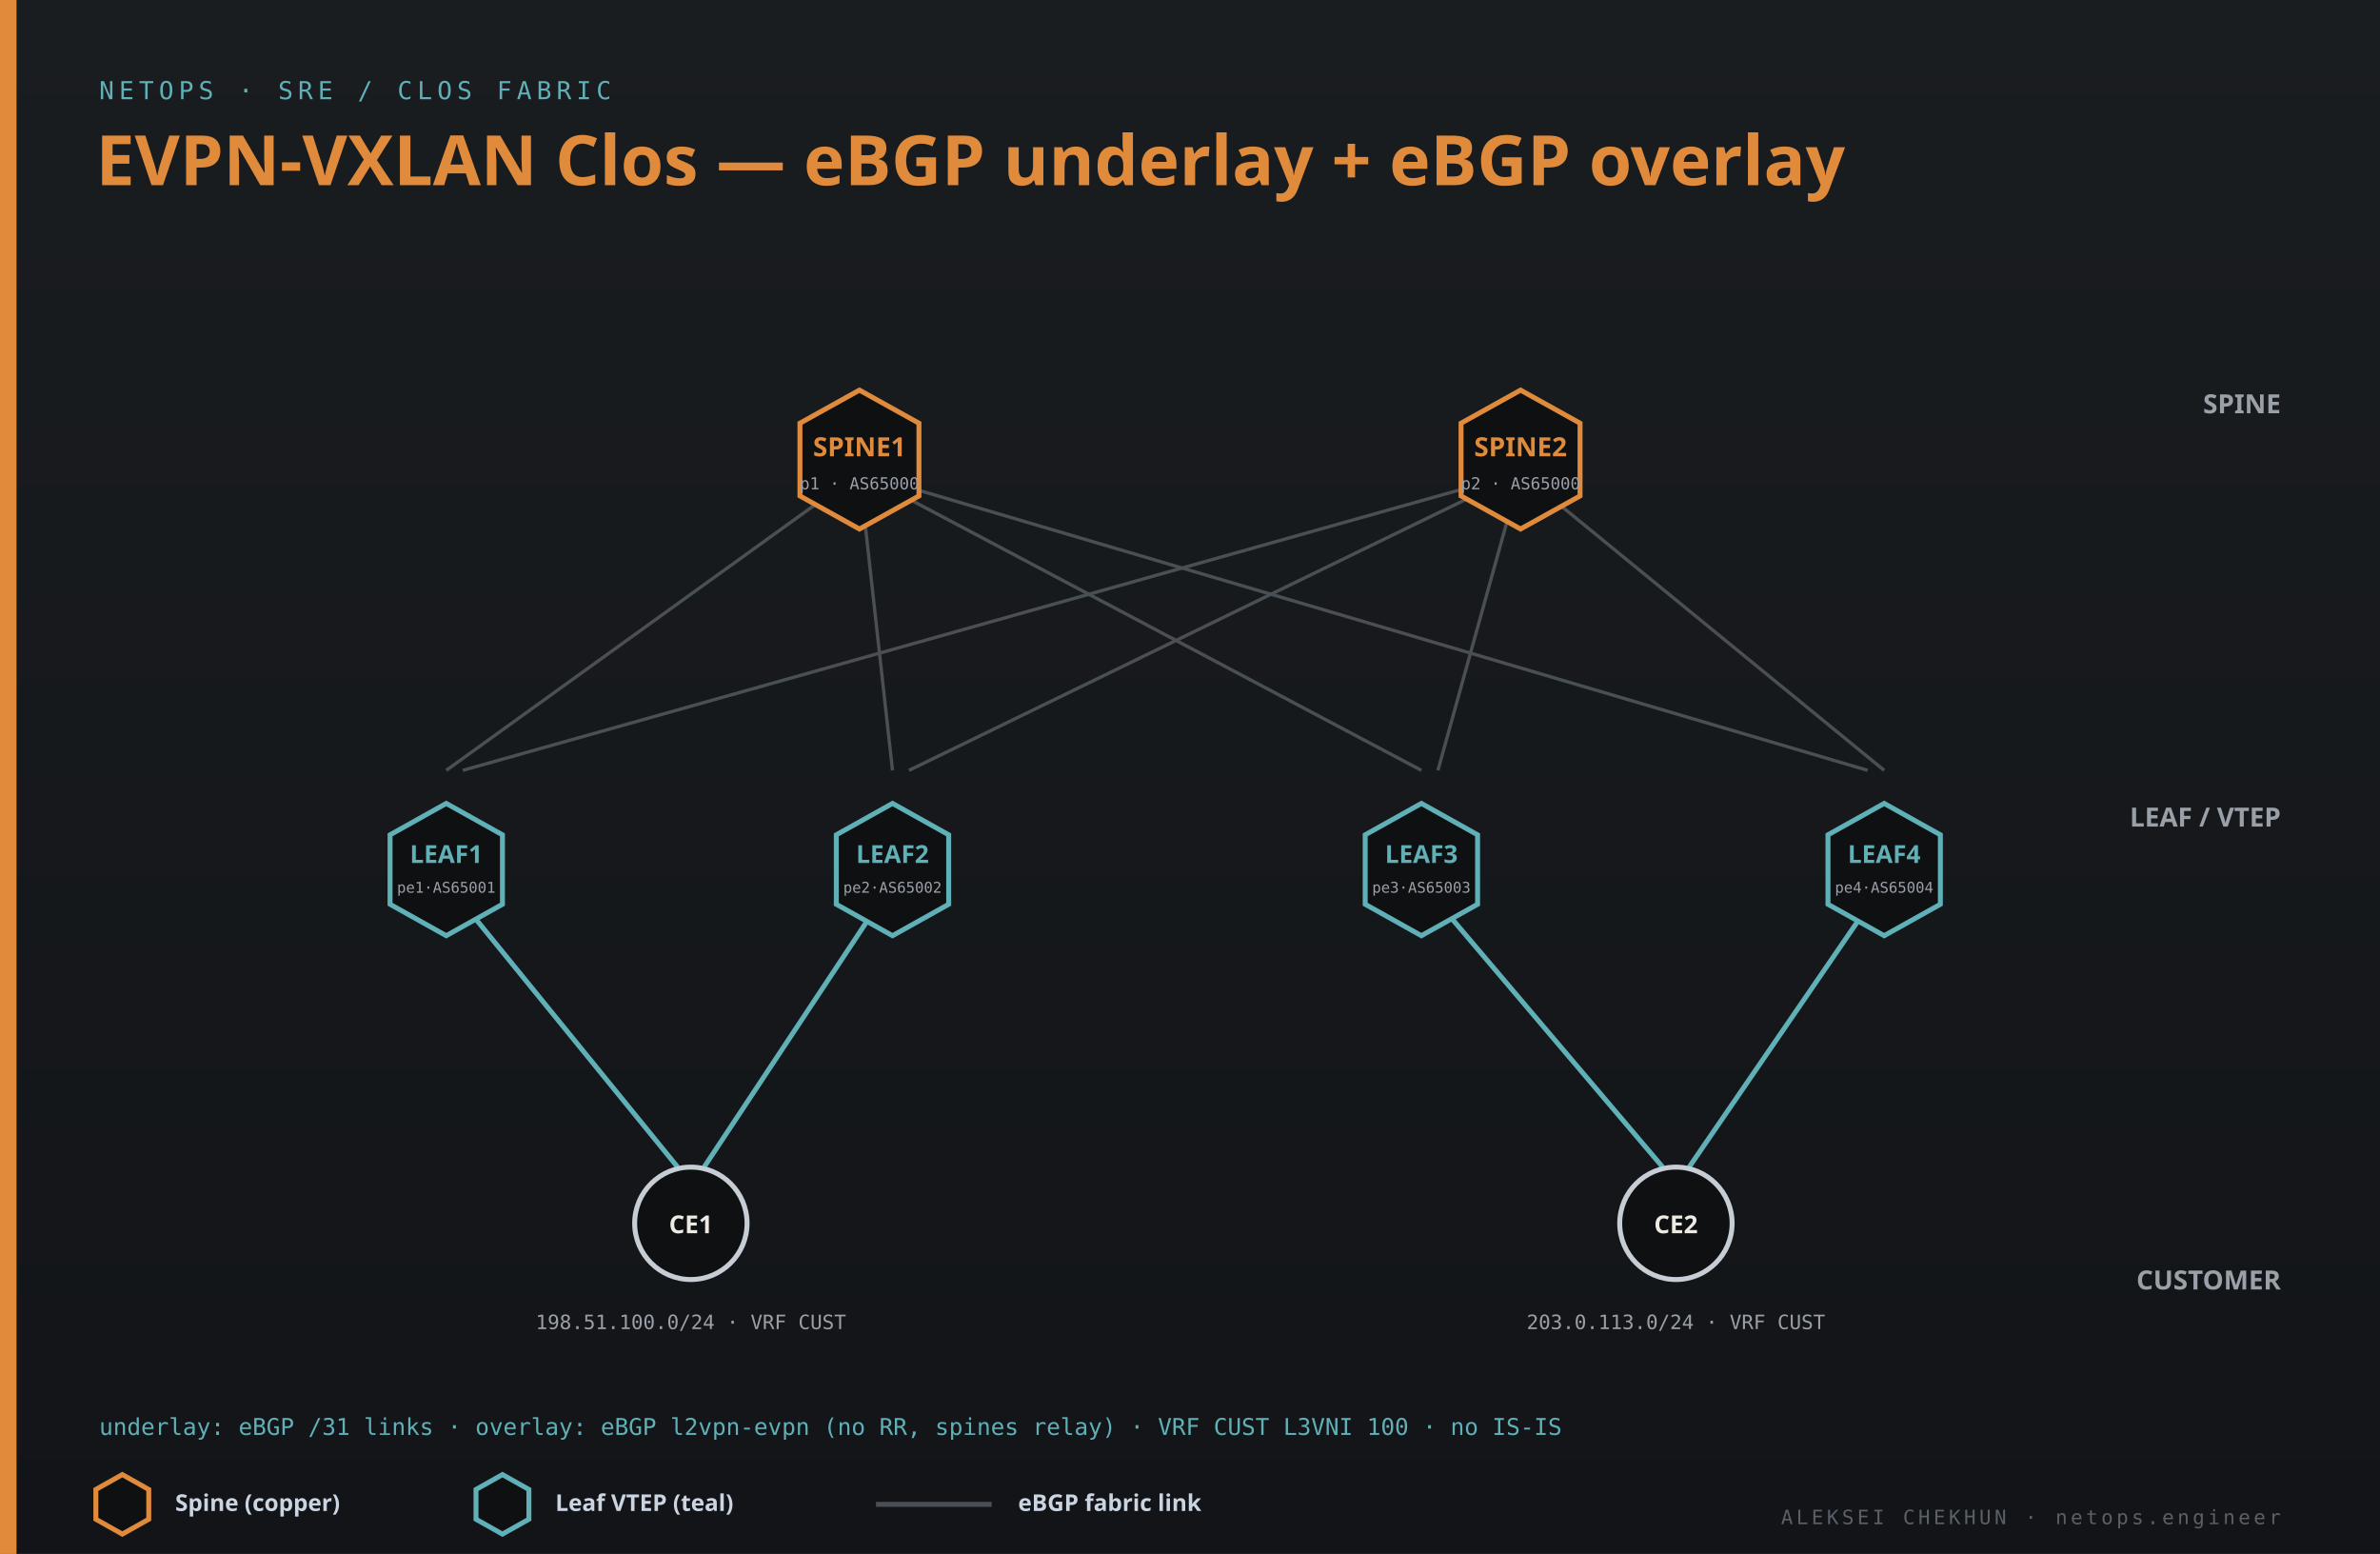
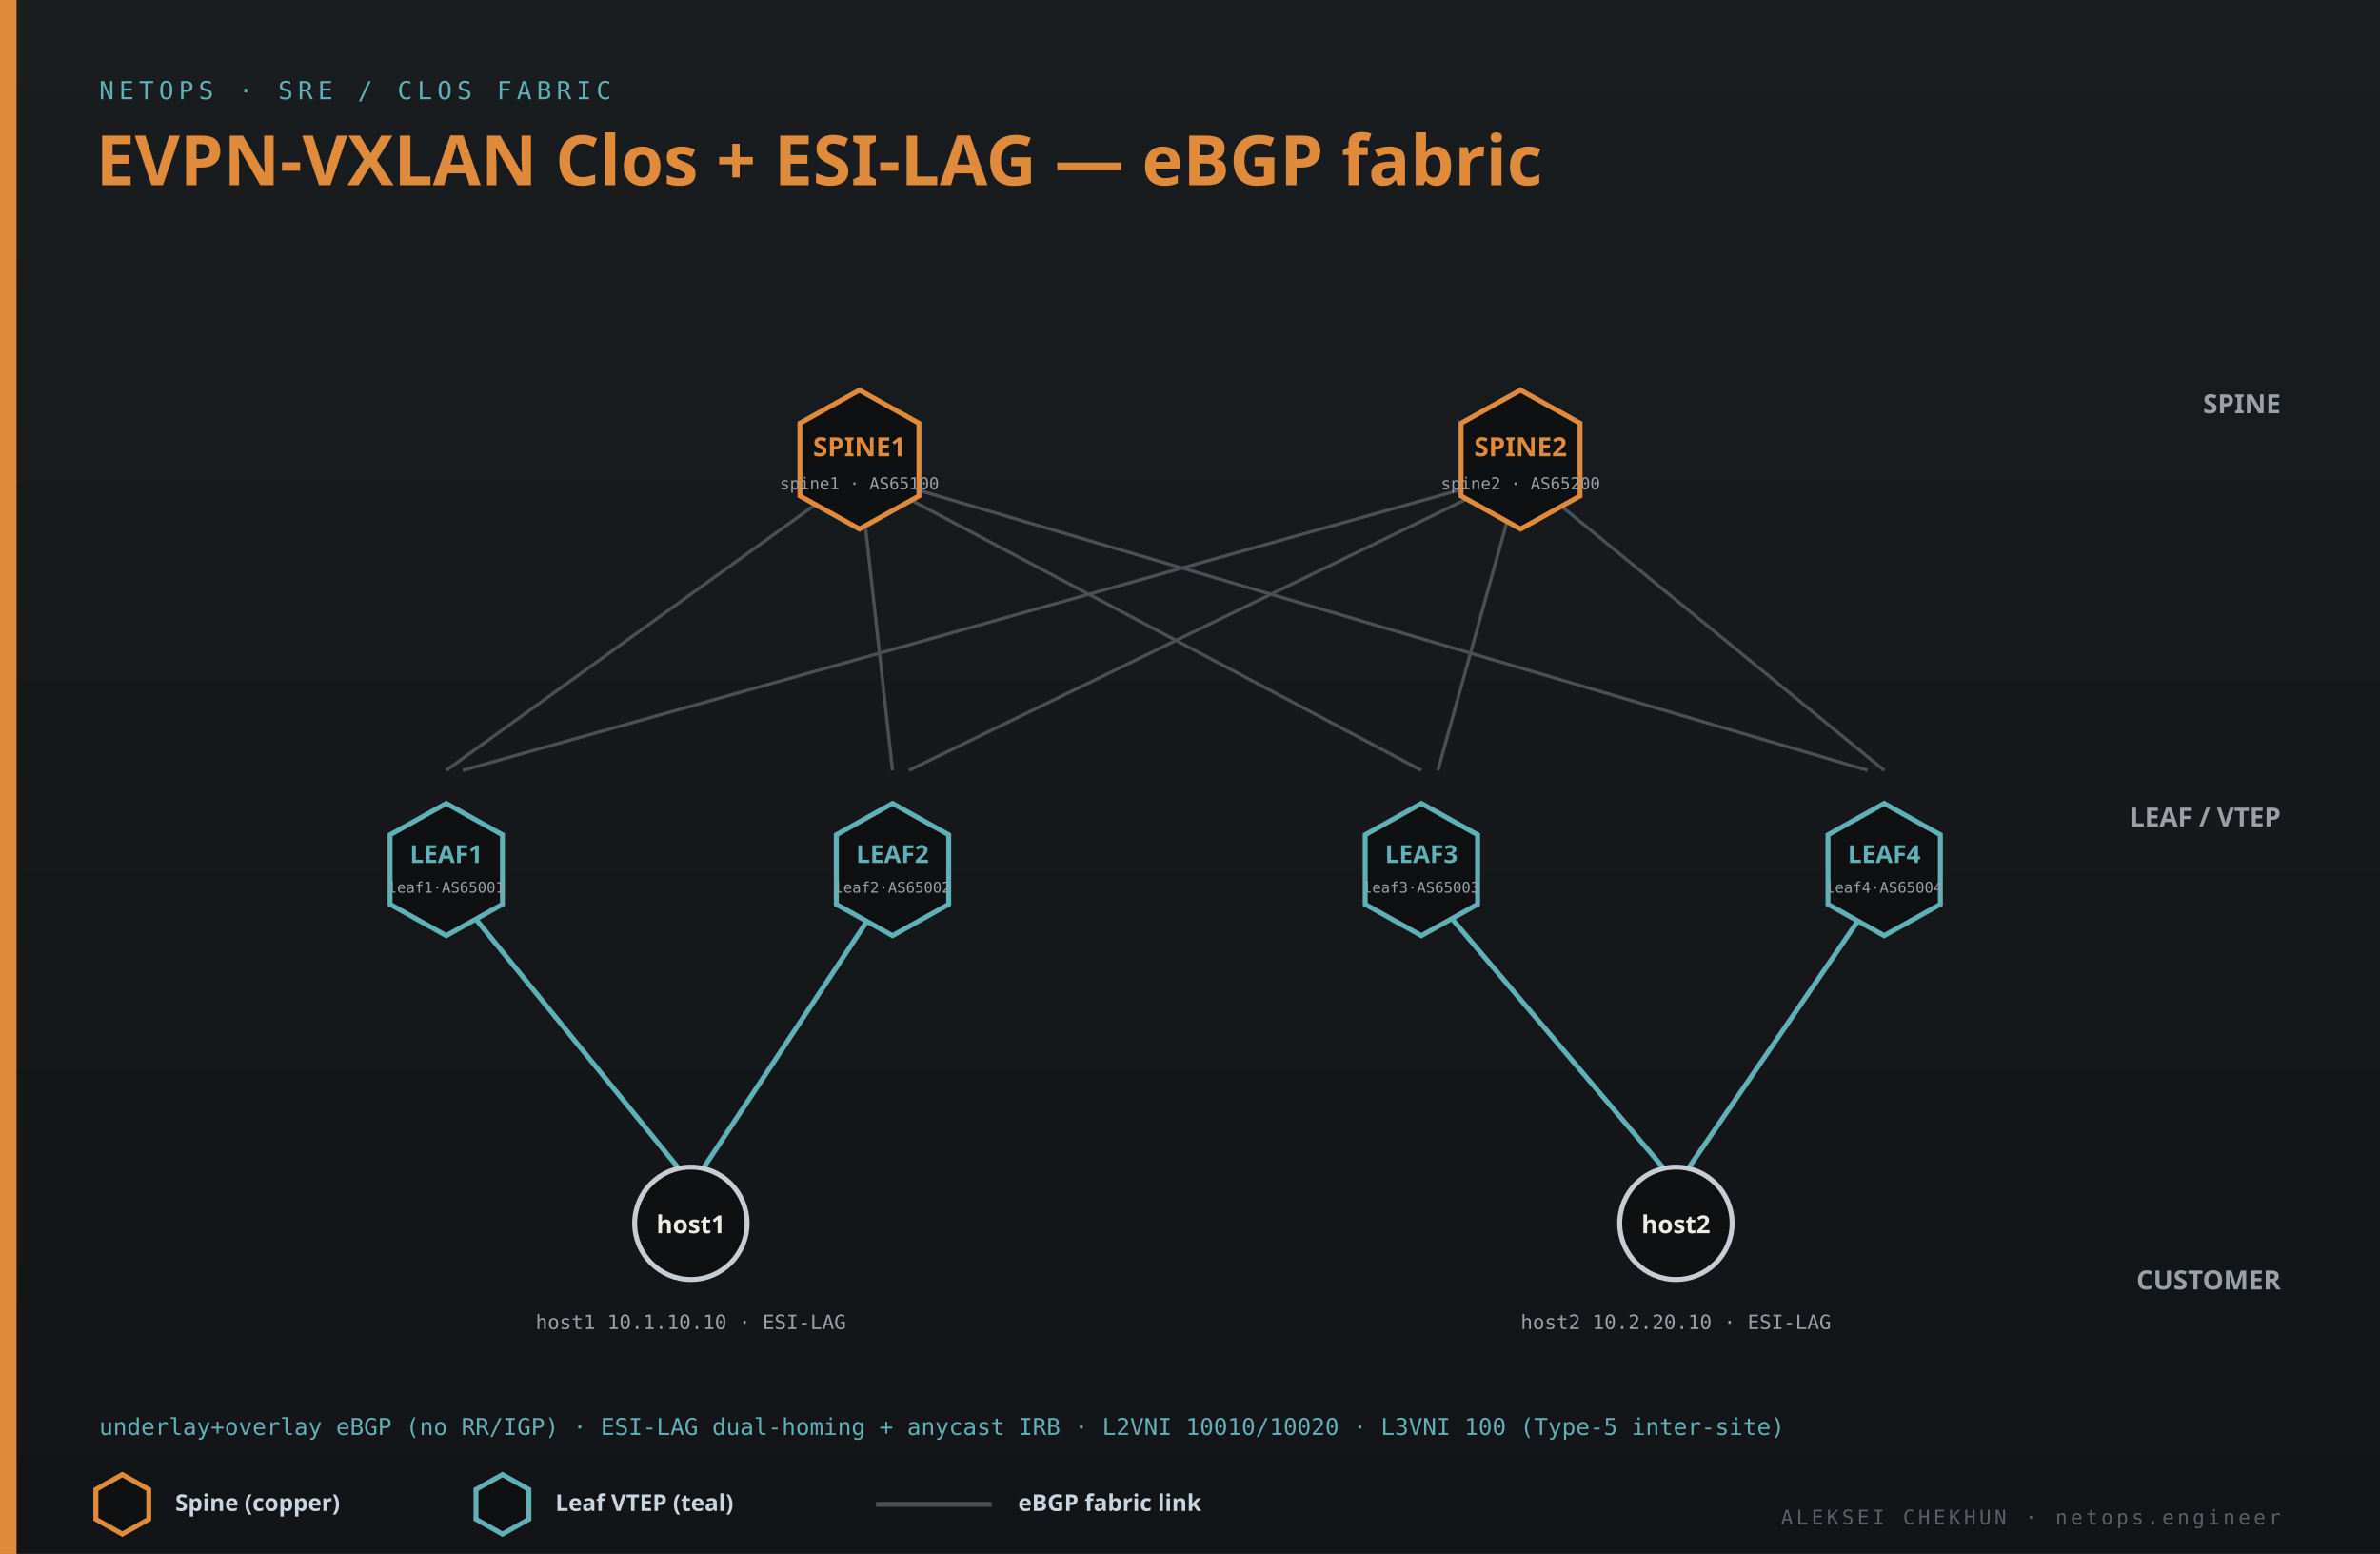
<svg xmlns="http://www.w3.org/2000/svg" width="1440" height="940" viewBox="0 0 1440 940">
  <defs>
    <linearGradient id="bg" x1="0" y1="0" x2="0" y2="1">
      <stop offset="0" stop-color="#1A1D20" />
      <stop offset="1" stop-color="#121417" />
    </linearGradient>
    <filter id="glow" x="-60%" y="-60%" width="220%" height="220%">
      <feGaussianBlur stdDeviation="4" result="b" />
      <feMerge>
        <feMergeNode in="b" />
        <feMergeNode in="SourceGraphic" />
      </feMerge>
    </filter>
    <style>
      .h{font-family:'Bahnschrift','DIN',sans-serif;font-weight:700}
      .m{font-family:'Cascadia Code','Consolas',monospace}
      .lbl{font-family:'Bahnschrift','DIN',sans-serif;font-weight:600}
    </style>
  </defs>
  <rect width="1440" height="940" fill="url(#bg)" />
  <rect x="0" y="0" width="10" height="940" fill="#E08A3C" />
  <text x="60" y="60" class="m" font-size="15" fill="#5FB0B7" letter-spacing="3">NETOPS · SRE  /  CLOS FABRIC</text>
-   <text x="58" y="112" class="h" font-size="42" fill="#E08A3C">EVPN-VXLAN Clos — eBGP underlay + eBGP overlay</text>
+   <text x="58" y="112" class="h" font-size="42" fill="#E08A3C">EVPN-VXLAN Clos + ESI-LAG — eBGP fabric</text>
  <text x="1380" y="250" text-anchor="end" class="lbl" font-size="16" fill="#9aa0a8">SPINE</text>
  <text x="1380" y="500" text-anchor="end" class="lbl" font-size="16" fill="#9aa0a8">LEAF / VTEP</text>
  <text x="1380" y="780" text-anchor="end" class="lbl" font-size="16" fill="#9aa0a8">CUSTOMER</text>
  <g stroke="#4a4f55" stroke-width="2">
    <line x1="520" y1="286" x2="270" y2="466" />
    <line x1="520" y1="286" x2="540" y2="466" />
    <line x1="520" y1="286" x2="860" y2="466" />
    <line x1="520" y1="286" x2="1130" y2="466" />
    <line x1="920" y1="286" x2="280" y2="466" />
    <line x1="920" y1="286" x2="550" y2="466" />
    <line x1="920" y1="286" x2="870" y2="466" />
    <line x1="920" y1="286" x2="1140" y2="466" />
  </g>
  <g stroke="#5FB0B7" stroke-width="3">
    <line x1="270" y1="534" x2="410" y2="706" />
    <line x1="540" y1="534" x2="426" y2="706" />
    <line x1="860" y1="534" x2="1006" y2="706" />
    <line x1="1140" y1="534" x2="1022" y2="706" />
  </g>
  <g text-anchor="middle">
    <polygon points="520,236 556,256 556,300 520,320 484,300 484,256" fill="#0e1012" stroke="#E08A3C" stroke-width="3" />
    <text x="520" y="276" class="h" font-size="16" fill="#E08A3C">SPINE1</text>
-     <text x="520" y="296" class="m" font-size="10" fill="#9aa0a8">p1 · AS65000</text>
+     <text x="520" y="296" class="m" font-size="10" fill="#9aa0a8">spine1 · AS65100</text>
    <polygon points="920,236 956,256 956,300 920,320 884,300 884,256" fill="#0e1012" stroke="#E08A3C" stroke-width="3" />
    <text x="920" y="276" class="h" font-size="16" fill="#E08A3C">SPINE2</text>
-     <text x="920" y="296" class="m" font-size="10" fill="#9aa0a8">p2 · AS65000</text>
+     <text x="920" y="296" class="m" font-size="10" fill="#9aa0a8">spine2 · AS65200</text>
  </g>
  <g text-anchor="middle">
    <polygon points="270,486 304,505 304,547 270,566 236,547 236,505" fill="#0e1012" stroke="#5FB0B7" stroke-width="3" />
    <text x="270" y="522" class="h" font-size="15" fill="#5FB0B7">LEAF1</text>
-     <text x="270" y="540" class="m" font-size="9" fill="#9aa0a8">pe1·AS65001</text>
+     <text x="270" y="540" class="m" font-size="9" fill="#9aa0a8">leaf1·AS65001</text>
    <polygon points="540,486 574,505 574,547 540,566 506,547 506,505" fill="#0e1012" stroke="#5FB0B7" stroke-width="3" />
    <text x="540" y="522" class="h" font-size="15" fill="#5FB0B7">LEAF2</text>
-     <text x="540" y="540" class="m" font-size="9" fill="#9aa0a8">pe2·AS65002</text>
+     <text x="540" y="540" class="m" font-size="9" fill="#9aa0a8">leaf2·AS65002</text>
    <polygon points="860,486 894,505 894,547 860,566 826,547 826,505" fill="#0e1012" stroke="#5FB0B7" stroke-width="3" />
    <text x="860" y="522" class="h" font-size="15" fill="#5FB0B7">LEAF3</text>
-     <text x="860" y="540" class="m" font-size="9" fill="#9aa0a8">pe3·AS65003</text>
+     <text x="860" y="540" class="m" font-size="9" fill="#9aa0a8">leaf3·AS65003</text>
    <polygon points="1140,486 1174,505 1174,547 1140,566 1106,547 1106,505" fill="#0e1012" stroke="#5FB0B7" stroke-width="3" />
    <text x="1140" y="522" class="h" font-size="15" fill="#5FB0B7">LEAF4</text>
-     <text x="1140" y="540" class="m" font-size="9" fill="#9aa0a8">pe4·AS65004</text>
+     <text x="1140" y="540" class="m" font-size="9" fill="#9aa0a8">leaf4·AS65004</text>
  </g>
  <g text-anchor="middle">
    <circle cx="418" cy="740" r="34" fill="#0e1012" stroke="#C7CDD4" stroke-width="3" />
-     <text x="418" y="746" class="h" font-size="15" fill="#EDEAE3">CE1</text>
-     <text x="418" y="804" class="m" font-size="12" fill="#9aa0a8">198.51.100.0/24 · VRF CUST</text>
+     <text x="418" y="746" class="h" font-size="15" fill="#EDEAE3">host1</text>
+     <text x="418" y="804" class="m" font-size="12" fill="#9aa0a8">host1 10.1.10.10 · ESI-LAG</text>
    <circle cx="1014" cy="740" r="34" fill="#0e1012" stroke="#C7CDD4" stroke-width="3" />
-     <text x="1014" y="746" class="h" font-size="15" fill="#EDEAE3">CE2</text>
-     <text x="1014" y="804" class="m" font-size="12" fill="#9aa0a8">203.0.113.0/24 · VRF CUST</text>
+     <text x="1014" y="746" class="h" font-size="15" fill="#EDEAE3">host2</text>
+     <text x="1014" y="804" class="m" font-size="12" fill="#9aa0a8">host2 10.2.20.10 · ESI-LAG</text>
  </g>
-   <text x="60" y="868" class="m" font-size="14" fill="#5FB0B7">underlay: eBGP /31 links  ·  overlay: eBGP l2vpn-evpn (no RR, spines relay)  ·  VRF CUST L3VNI 100  ·  no IS-IS</text>
+   <text x="60" y="868" class="m" font-size="14" fill="#5FB0B7">underlay+overlay eBGP (no RR/IGP) · ESI-LAG dual-homing + anycast IRB · L2VNI 10010/10020 · L3VNI 100 (Type-5 inter-site)</text>
  <g transform="translate(60,892)">
    <polygon points="14,0 30,9 30,27 14,36 -2,27 -2,9" fill="#0e1012" stroke="#E08A3C" stroke-width="3" />
    <text x="46" y="22" class="lbl" font-size="14" fill="#cbd5e1">Spine (copper)</text>
    <polygon points="244,0 260,9 260,27 244,36 228,27 228,9" fill="#0e1012" stroke="#5FB0B7" stroke-width="3" />
    <text x="276" y="22" class="lbl" font-size="14" fill="#cbd5e1">Leaf VTEP (teal)</text>
    <line x1="470" y1="18" x2="540" y2="18" stroke="#4a4f55" stroke-width="3" />
    <text x="556" y="22" class="lbl" font-size="14" fill="#cbd5e1">eBGP fabric link</text>
  </g>
  <text x="1380" y="922" text-anchor="end" class="m" font-size="12" fill="#5a6068" letter-spacing="2">ALEKSEI CHEKHUN · netops.engineer</text>
</svg>
